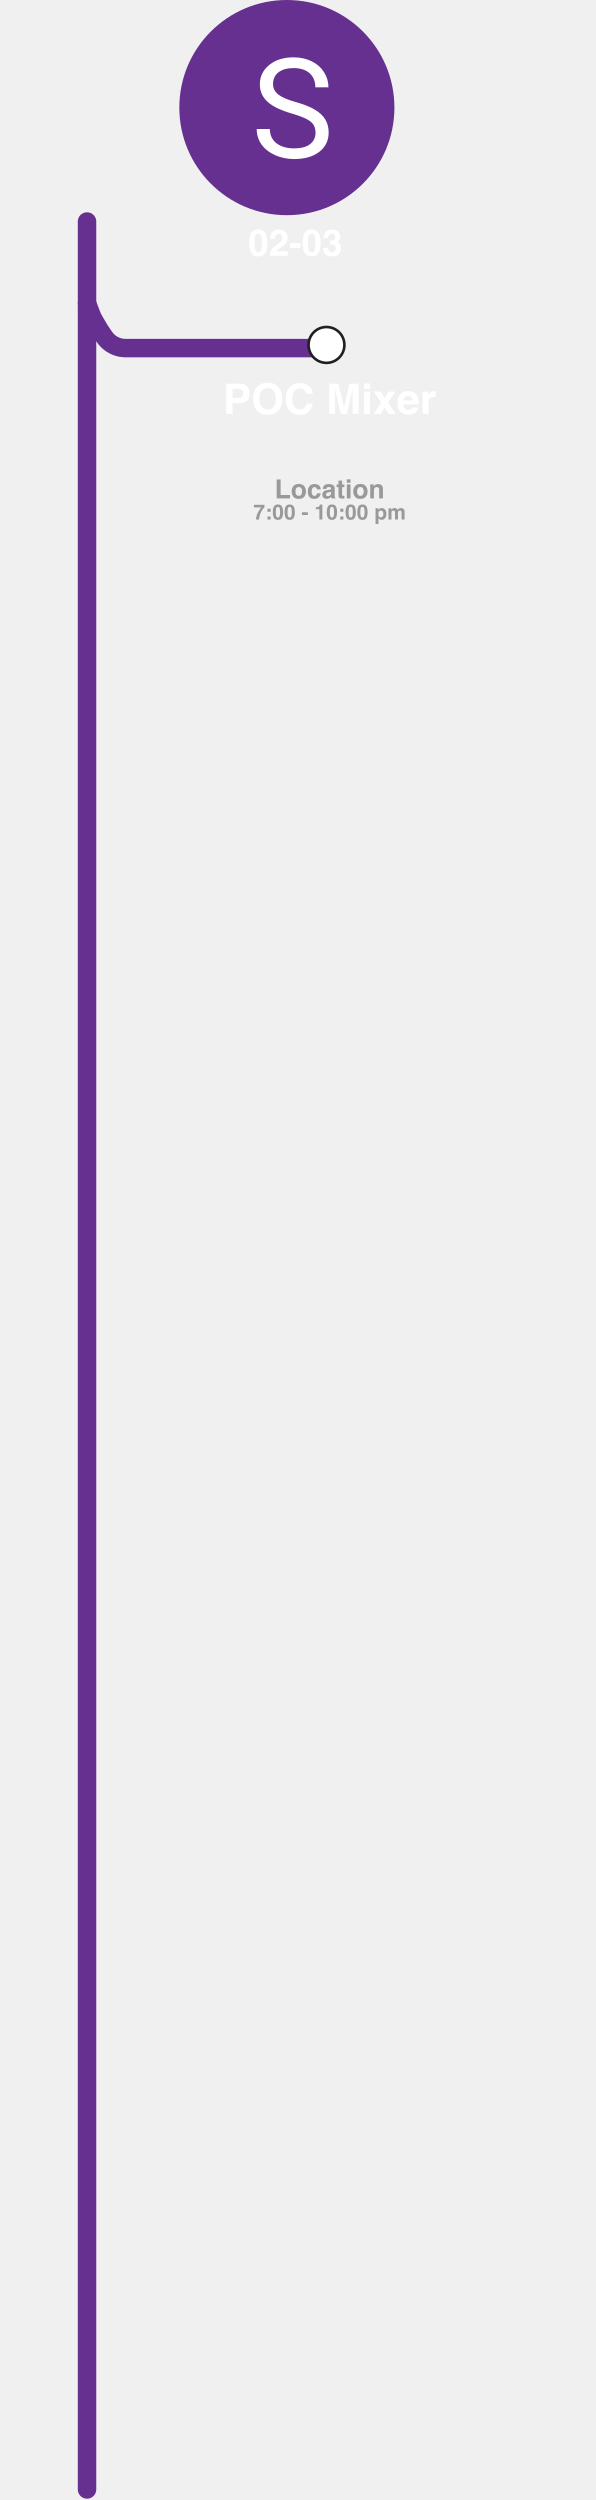
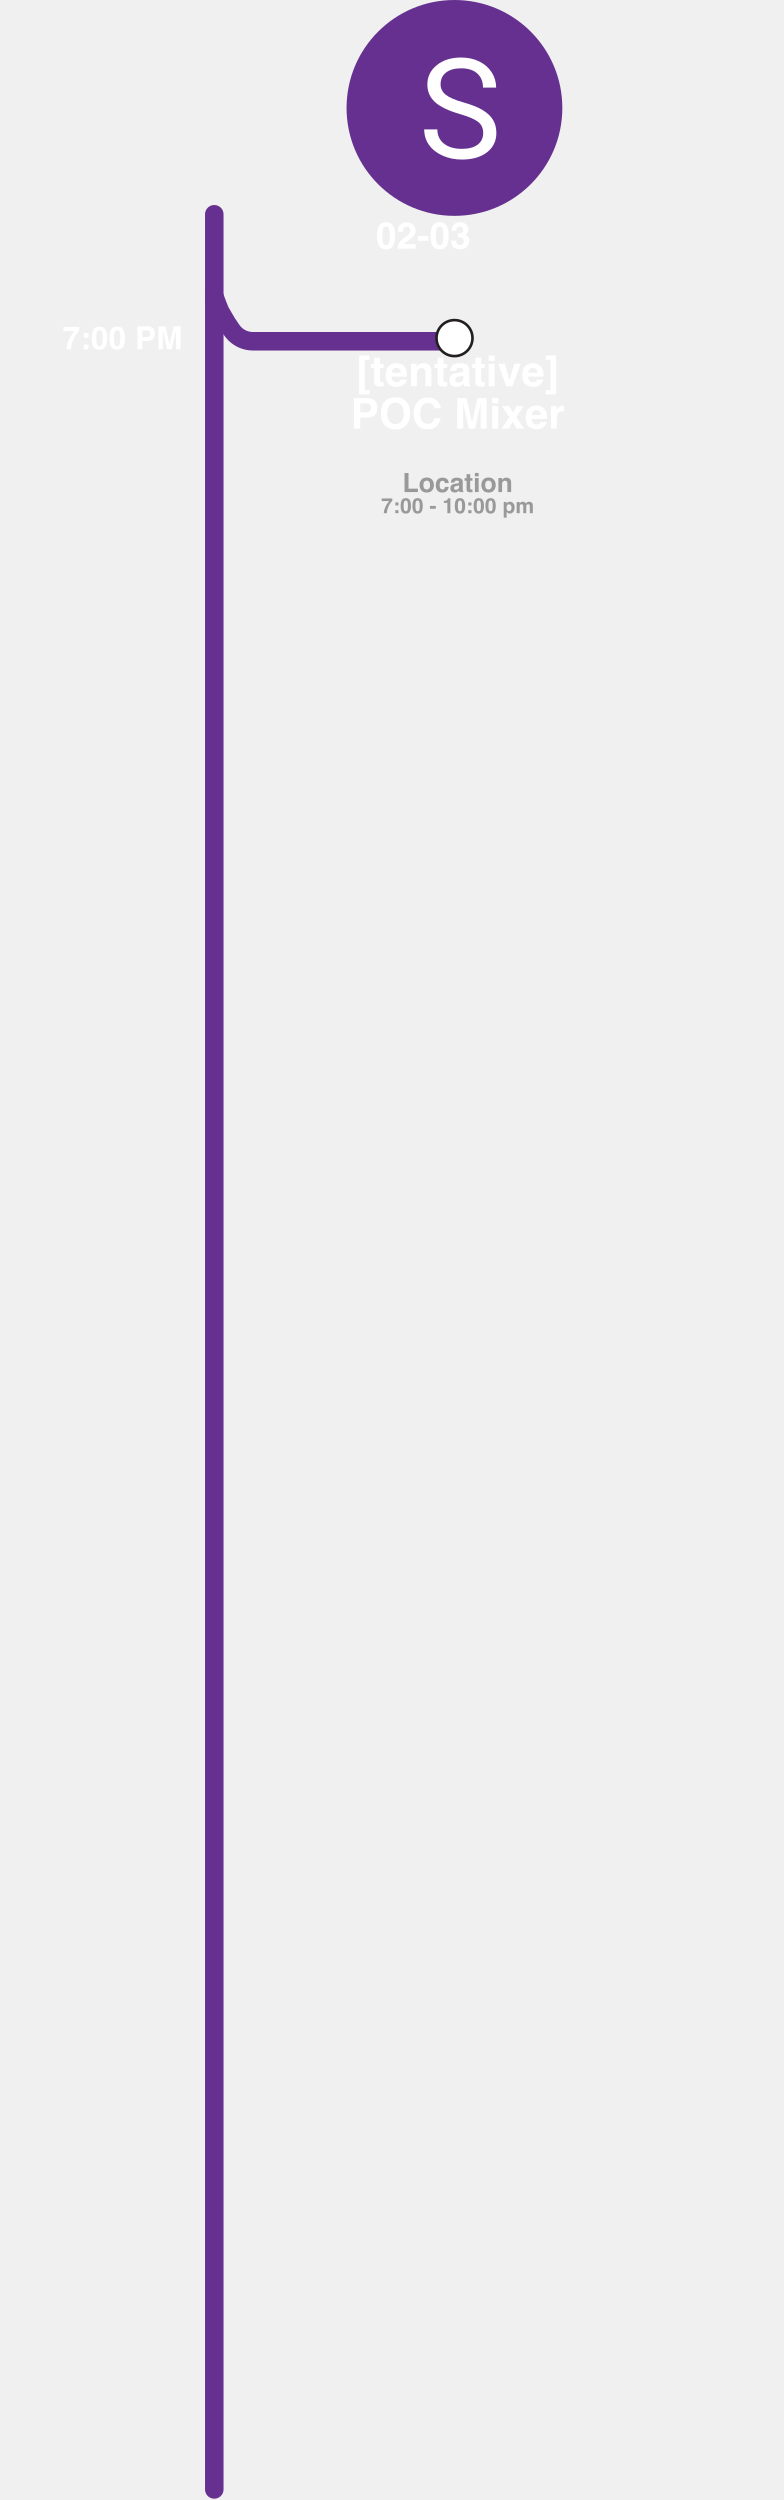
- <svg xmlns="http://www.w3.org/2000/svg" width="226" height="948" viewBox="0 0 226 948" fill="none">
-   <path d="M108.78 81.6C131.302 81.6 149.559 63.333 149.559 40.8C149.559 18.267 131.302 0 108.78 0C86.258 0 68 18.267 68 40.8C68 63.333 86.258 81.6 108.78 81.6Z" fill="#65308F" />
-   <path d="M110.704 43.068C106.459 41.847 103.365 40.352 101.422 38.581C99.497 36.794 98.535 34.594 98.535 31.981C98.535 29.025 99.712 26.584 102.067 24.659C104.439 22.717 107.516 21.746 111.297 21.746C113.875 21.746 116.17 22.244 118.181 23.241C120.209 24.238 121.773 25.613 122.873 27.366C123.99 29.12 124.549 31.036 124.549 33.116H119.573C119.573 30.847 118.851 29.068 117.407 27.779C115.963 26.473 113.927 25.82 111.297 25.82C108.856 25.82 106.948 26.361 105.573 27.444C104.215 28.509 103.537 29.996 103.537 31.904C103.537 33.434 104.181 34.731 105.47 35.797C106.776 36.846 108.985 37.808 112.096 38.685C115.224 39.561 117.665 40.532 119.418 41.598C121.189 42.647 122.495 43.875 123.337 45.285C124.196 46.694 124.626 48.353 124.626 50.261C124.626 53.303 123.44 55.744 121.068 57.583C118.696 59.405 115.525 60.316 111.555 60.316C108.977 60.316 106.57 59.826 104.336 58.846C102.101 57.849 100.374 56.491 99.154 54.773C97.951 53.054 97.349 51.103 97.349 48.92H102.325C102.325 51.189 103.158 52.985 104.826 54.309C106.51 55.615 108.753 56.268 111.555 56.268C114.167 56.268 116.17 55.735 117.562 54.669C118.954 53.604 119.65 52.151 119.65 50.312C119.65 48.473 119.006 47.055 117.717 46.058C116.427 45.044 114.09 44.047 110.704 43.068Z" fill="white" />
-   <path d="M36.269 113.75C35.579 111.945 33.556 111.041 31.75 111.731C29.945 112.421 29.041 114.444 29.731 116.25L36.269 113.75ZM124 135.5C125.933 135.5 127.5 133.933 127.5 132C127.5 130.067 125.933 128.5 124 128.5V135.5ZM37.734 125.009L34.712 126.774C34.75 126.84 34.791 126.905 34.834 126.968L37.734 125.009ZM35.134 120.49L31.978 122.003L35.134 120.49ZM39.569 127.724L36.669 129.684L39.569 127.724ZM47.619 135.5H124V128.5H47.619V135.5ZM34.834 126.968L36.669 129.684L42.469 125.765L40.634 123.049L34.834 126.968ZM29.731 116.25L31.25 120.224L37.788 117.725L36.269 113.75L29.731 116.25ZM32.908 123.684L34.712 126.774L40.757 123.244L38.953 120.154L32.908 123.684ZM31.25 120.224C31.523 120.939 31.725 121.476 31.978 122.003L38.291 118.978C38.19 118.768 38.1 118.54 37.788 117.725L31.25 120.224ZM38.953 120.154C38.513 119.401 38.391 119.188 38.291 118.978L31.978 122.003C32.23 122.53 32.522 123.024 32.908 123.684L38.953 120.154ZM36.669 129.684C37.15 130.396 37.7 131.06 38.311 131.666L43.241 126.697C42.954 126.412 42.695 126.1 42.469 125.765L36.669 129.684ZM47.619 128.5C45.979 128.5 44.405 127.852 43.241 126.697L38.311 131.666C40.786 134.122 44.132 135.5 47.619 135.5V128.5Z" fill="#65308F" />
-   <path d="M33 84L33 944" stroke="#65308F" stroke-width="7" stroke-linecap="round" stroke-linejoin="round" />
-   <path d="M123.8 137.6C127.556 137.6 130.6 134.556 130.6 130.8C130.6 127.044 127.556 124 123.8 124C120.044 124 117 127.044 117 130.8C117 134.556 120.044 137.6 123.8 137.6Z" fill="white" stroke="#231F20" stroke-miterlimit="10" />
-   <path d="M92.219 149.148C92.219 148.549 92.06 148.122 91.742 147.867C91.43 147.612 90.99 147.484 90.422 147.484H88.18V150.875H90.422C90.99 150.875 91.43 150.737 91.742 150.461C92.06 150.185 92.219 149.747 92.219 149.148ZM94.602 149.133C94.602 150.492 94.258 151.453 93.57 152.016C92.883 152.578 91.901 152.859 90.625 152.859H88.18V157H85.789V145.484H90.805C91.961 145.484 92.883 145.781 93.57 146.375C94.258 146.969 94.602 147.888 94.602 149.133ZM101.5 155.281C102.453 155.281 103.208 154.93 103.766 154.227C104.328 153.523 104.609 152.523 104.609 151.227C104.609 149.935 104.328 148.938 103.766 148.234C103.208 147.526 102.453 147.172 101.5 147.172C100.547 147.172 99.787 147.523 99.219 148.227C98.651 148.93 98.367 149.93 98.367 151.227C98.367 152.523 98.651 153.523 99.219 154.227C99.787 154.93 100.547 155.281 101.5 155.281ZM107.016 151.227C107.016 153.294 106.435 154.878 105.273 155.977C104.404 156.872 103.146 157.32 101.5 157.32C99.854 157.32 98.596 156.872 97.727 155.977C96.56 154.878 95.977 153.294 95.977 151.227C95.977 149.117 96.56 147.534 97.727 146.477C98.596 145.581 99.854 145.133 101.5 145.133C103.146 145.133 104.404 145.581 105.273 146.477C106.435 147.534 107.016 149.117 107.016 151.227ZM108.359 151.336C108.359 149.326 108.898 147.776 109.977 146.688C110.914 145.74 112.107 145.266 113.555 145.266C115.492 145.266 116.909 145.901 117.805 147.172C118.299 147.885 118.565 148.602 118.602 149.32H116.195C116.039 148.768 115.839 148.352 115.594 148.07C115.156 147.57 114.508 147.32 113.648 147.32C112.773 147.32 112.083 147.674 111.578 148.383C111.073 149.086 110.82 150.083 110.82 151.375C110.82 152.667 111.086 153.635 111.617 154.281C112.154 154.922 112.833 155.242 113.656 155.242C114.5 155.242 115.143 154.966 115.586 154.414C115.831 154.117 116.034 153.672 116.195 153.078H118.578C118.37 154.333 117.836 155.354 116.977 156.141C116.122 156.927 115.026 157.32 113.688 157.32C112.031 157.32 110.729 156.789 109.781 155.727C108.833 154.659 108.359 153.195 108.359 151.336ZM132.508 145.484H135.969V157H133.727V149.211C133.727 148.987 133.729 148.674 133.734 148.273C133.74 147.867 133.742 147.555 133.742 147.336L131.562 157H129.227L127.062 147.336C127.062 147.555 127.065 147.867 127.07 148.273C127.076 148.674 127.078 148.987 127.078 149.211V157H124.836V145.484H128.336L130.43 154.539L132.508 145.484ZM140.312 147.469H138.055V145.414H140.312V147.469ZM138.055 148.484H140.312V157H138.055V148.484ZM141.641 157L144.547 152.688L141.766 148.5H144.492L145.914 150.969L147.305 148.5H149.953L147.156 152.648L150.062 157H147.289L145.82 154.445L144.344 157H141.641ZM154.742 150.094C154.227 150.094 153.826 150.255 153.539 150.578C153.258 150.901 153.081 151.339 153.008 151.891H156.469C156.432 151.302 156.253 150.857 155.93 150.555C155.612 150.247 155.216 150.094 154.742 150.094ZM154.742 148.258C155.451 148.258 156.089 148.391 156.656 148.656C157.224 148.922 157.693 149.341 158.062 149.914C158.396 150.419 158.612 151.005 158.711 151.672C158.768 152.062 158.792 152.625 158.781 153.359H152.953C152.984 154.214 153.253 154.812 153.758 155.156C154.065 155.37 154.435 155.477 154.867 155.477C155.326 155.477 155.698 155.346 155.984 155.086C156.141 154.945 156.279 154.75 156.398 154.5H158.672C158.615 155.005 158.352 155.518 157.883 156.039C157.154 156.867 156.133 157.281 154.82 157.281C153.737 157.281 152.781 156.932 151.953 156.234C151.125 155.536 150.711 154.401 150.711 152.828C150.711 151.354 151.083 150.224 151.828 149.438C152.578 148.651 153.549 148.258 154.742 148.258ZM164.914 148.281C164.956 148.281 164.99 148.284 165.016 148.289C165.047 148.289 165.112 148.292 165.211 148.297V150.578C165.07 150.562 164.945 150.552 164.836 150.547C164.727 150.542 164.638 150.539 164.57 150.539C163.674 150.539 163.073 150.831 162.766 151.414C162.594 151.742 162.508 152.247 162.508 152.93V157H160.266V148.484H162.391V149.969C162.734 149.401 163.034 149.013 163.289 148.805C163.706 148.456 164.247 148.281 164.914 148.281Z" fill="white" />
-   <path d="M104.912 181.803H106.416V187.706H109.98V189H104.912V181.803ZM113.301 188.019C113.708 188.019 114.02 187.874 114.238 187.584C114.456 187.294 114.565 186.882 114.565 186.349C114.565 185.815 114.456 185.405 114.238 185.118C114.02 184.828 113.708 184.684 113.301 184.684C112.894 184.684 112.58 184.828 112.358 185.118C112.14 185.405 112.031 185.815 112.031 186.349C112.031 186.882 112.14 187.294 112.358 187.584C112.58 187.874 112.894 188.019 113.301 188.019ZM116.025 186.349C116.025 187.13 115.801 187.799 115.352 188.355C114.902 188.909 114.22 189.186 113.306 189.186C112.391 189.186 111.709 188.909 111.26 188.355C110.811 187.799 110.586 187.13 110.586 186.349C110.586 185.58 110.811 184.915 111.26 184.352C111.709 183.788 112.391 183.507 113.306 183.507C114.22 183.507 114.902 183.788 115.352 184.352C115.801 184.915 116.025 185.58 116.025 186.349ZM120.205 185.587C120.179 185.388 120.112 185.209 120.005 185.05C119.849 184.835 119.606 184.728 119.277 184.728C118.809 184.728 118.488 184.96 118.315 185.426C118.224 185.673 118.179 186.002 118.179 186.412C118.179 186.803 118.224 187.117 118.315 187.354C118.481 187.797 118.794 188.019 119.253 188.019C119.578 188.019 119.81 187.931 119.946 187.755C120.083 187.579 120.166 187.351 120.195 187.071H121.616C121.584 187.494 121.431 187.895 121.157 188.272C120.721 188.881 120.075 189.186 119.219 189.186C118.363 189.186 117.733 188.932 117.329 188.424C116.925 187.916 116.724 187.257 116.724 186.446C116.724 185.532 116.947 184.82 117.393 184.312C117.839 183.805 118.454 183.551 119.238 183.551C119.906 183.551 120.451 183.701 120.874 184C121.3 184.299 121.553 184.828 121.631 185.587H120.205ZM125.527 186.412C125.439 186.467 125.35 186.513 125.259 186.549C125.171 186.581 125.049 186.612 124.893 186.642L124.58 186.7C124.287 186.752 124.077 186.816 123.95 186.891C123.735 187.018 123.628 187.215 123.628 187.481C123.628 187.719 123.693 187.892 123.823 187.999C123.957 188.103 124.118 188.155 124.307 188.155C124.606 188.155 124.881 188.067 125.132 187.892C125.386 187.716 125.518 187.395 125.527 186.93V186.412ZM124.683 185.763C124.94 185.73 125.124 185.689 125.234 185.641C125.433 185.556 125.532 185.424 125.532 185.245C125.532 185.027 125.456 184.877 125.303 184.796C125.153 184.711 124.932 184.669 124.639 184.669C124.31 184.669 124.077 184.75 123.94 184.913C123.843 185.034 123.778 185.196 123.745 185.401H122.402C122.432 184.936 122.562 184.553 122.793 184.254C123.161 183.785 123.792 183.551 124.688 183.551C125.27 183.551 125.788 183.666 126.24 183.897C126.693 184.129 126.919 184.565 126.919 185.206V187.647C126.919 187.817 126.922 188.022 126.929 188.263C126.938 188.445 126.966 188.569 127.012 188.634C127.057 188.699 127.126 188.753 127.217 188.795V189H125.703C125.661 188.893 125.632 188.792 125.615 188.697C125.599 188.603 125.586 188.495 125.576 188.375C125.384 188.583 125.163 188.761 124.912 188.907C124.613 189.08 124.274 189.166 123.896 189.166C123.415 189.166 123.016 189.029 122.7 188.756C122.388 188.479 122.231 188.089 122.231 187.584C122.231 186.93 122.484 186.456 122.988 186.163C123.265 186.004 123.672 185.89 124.209 185.821L124.683 185.763ZM127.612 184.718V183.727H128.354V182.242H129.731V183.727H130.596V184.718H129.731V187.53C129.731 187.748 129.759 187.885 129.814 187.94C129.87 187.993 130.039 188.019 130.322 188.019C130.365 188.019 130.409 188.019 130.454 188.019C130.503 188.015 130.55 188.012 130.596 188.009V189.049L129.937 189.073C129.279 189.096 128.83 188.982 128.589 188.731C128.433 188.572 128.354 188.326 128.354 187.994V184.718H127.612ZM132.92 183.043H131.509V181.759H132.92V183.043ZM131.509 183.678H132.92V189H131.509V183.678ZM136.66 188.019C137.067 188.019 137.38 187.874 137.598 187.584C137.816 187.294 137.925 186.882 137.925 186.349C137.925 185.815 137.816 185.405 137.598 185.118C137.38 184.828 137.067 184.684 136.66 184.684C136.253 184.684 135.939 184.828 135.718 185.118C135.5 185.405 135.391 185.815 135.391 186.349C135.391 186.882 135.5 187.294 135.718 187.584C135.939 187.874 136.253 188.019 136.66 188.019ZM139.385 186.349C139.385 187.13 139.16 187.799 138.711 188.355C138.262 188.909 137.58 189.186 136.665 189.186C135.75 189.186 135.068 188.909 134.619 188.355C134.17 187.799 133.945 187.13 133.945 186.349C133.945 185.58 134.17 184.915 134.619 184.352C135.068 183.788 135.75 183.507 136.665 183.507C137.58 183.507 138.262 183.788 138.711 184.352C139.16 184.915 139.385 185.58 139.385 186.349ZM143.335 183.551C143.885 183.551 144.334 183.696 144.683 183.985C145.034 184.272 145.21 184.749 145.21 185.416V189H143.784V185.763C143.784 185.483 143.747 185.268 143.672 185.118C143.535 184.845 143.275 184.708 142.891 184.708C142.419 184.708 142.095 184.908 141.919 185.309C141.828 185.52 141.782 185.79 141.782 186.119V189H140.396V183.688H141.738V184.464C141.917 184.19 142.087 183.993 142.246 183.873C142.533 183.658 142.896 183.551 143.335 183.551ZM100.293 192.281C100.126 192.445 99.894 192.738 99.598 193.16C99.301 193.579 99.052 194.013 98.852 194.461C98.693 194.812 98.549 195.242 98.422 195.75C98.294 196.258 98.231 196.674 98.231 197H97.074C97.108 195.984 97.441 194.928 98.074 193.832C98.483 193.152 98.826 192.678 99.102 192.41H96.277L96.293 191.41H100.293V192.281ZM101.434 192.91H102.617V194.074H101.434V192.91ZM101.434 195.836H102.617V197H101.434V195.836ZM104.578 194.223C104.578 194.874 104.632 195.372 104.738 195.719C104.845 196.062 105.064 196.234 105.395 196.234C105.725 196.234 105.941 196.062 106.043 195.719C106.147 195.372 106.199 194.874 106.199 194.223C106.199 193.54 106.147 193.035 106.043 192.707C105.941 192.379 105.725 192.215 105.395 192.215C105.064 192.215 104.845 192.379 104.738 192.707C104.632 193.035 104.578 193.54 104.578 194.223ZM105.395 191.297C106.116 191.297 106.621 191.551 106.91 192.059C107.202 192.566 107.348 193.288 107.348 194.223C107.348 195.158 107.202 195.878 106.91 196.383C106.621 196.888 106.116 197.141 105.395 197.141C104.673 197.141 104.167 196.888 103.875 196.383C103.586 195.878 103.441 195.158 103.441 194.223C103.441 193.288 103.586 192.566 103.875 192.059C104.167 191.551 104.673 191.297 105.395 191.297ZM109.031 194.223C109.031 194.874 109.085 195.372 109.191 195.719C109.298 196.062 109.517 196.234 109.848 196.234C110.178 196.234 110.395 196.062 110.496 195.719C110.6 195.372 110.652 194.874 110.652 194.223C110.652 193.54 110.6 193.035 110.496 192.707C110.395 192.379 110.178 192.215 109.848 192.215C109.517 192.215 109.298 192.379 109.191 192.707C109.085 193.035 109.031 193.54 109.031 194.223ZM109.848 191.297C110.569 191.297 111.074 191.551 111.363 192.059C111.655 192.566 111.801 193.288 111.801 194.223C111.801 195.158 111.655 195.878 111.363 196.383C111.074 196.888 110.569 197.141 109.848 197.141C109.126 197.141 108.62 196.888 108.328 196.383C108.039 195.878 107.895 195.158 107.895 194.223C107.895 193.288 108.039 192.566 108.328 192.059C108.62 191.551 109.126 191.297 109.848 191.297ZM114.508 194.242H116.75V195.297H114.508V194.242ZM119.77 193.094V192.336C120.121 192.32 120.367 192.297 120.508 192.266C120.732 192.216 120.914 192.117 121.055 191.969C121.151 191.867 121.224 191.732 121.273 191.562C121.302 191.461 121.316 191.385 121.316 191.336H122.242V197H121.102V193.094H119.77ZM125.055 194.223C125.055 194.874 125.108 195.372 125.215 195.719C125.322 196.062 125.54 196.234 125.871 196.234C126.202 196.234 126.418 196.062 126.52 195.719C126.624 195.372 126.676 194.874 126.676 194.223C126.676 193.54 126.624 193.035 126.52 192.707C126.418 192.379 126.202 192.215 125.871 192.215C125.54 192.215 125.322 192.379 125.215 192.707C125.108 193.035 125.055 193.54 125.055 194.223ZM125.871 191.297C126.592 191.297 127.098 191.551 127.387 192.059C127.678 192.566 127.824 193.288 127.824 194.223C127.824 195.158 127.678 195.878 127.387 196.383C127.098 196.888 126.592 197.141 125.871 197.141C125.15 197.141 124.643 196.888 124.352 196.383C124.062 195.878 123.918 195.158 123.918 194.223C123.918 193.288 124.062 192.566 124.352 192.059C124.643 191.551 125.15 191.297 125.871 191.297ZM129.027 192.91H130.211V194.074H129.027V192.91ZM129.027 195.836H130.211V197H129.027V195.836ZM132.172 194.223C132.172 194.874 132.225 195.372 132.332 195.719C132.439 196.062 132.658 196.234 132.988 196.234C133.319 196.234 133.535 196.062 133.637 195.719C133.741 195.372 133.793 194.874 133.793 194.223C133.793 193.54 133.741 193.035 133.637 192.707C133.535 192.379 133.319 192.215 132.988 192.215C132.658 192.215 132.439 192.379 132.332 192.707C132.225 193.035 132.172 193.54 132.172 194.223ZM132.988 191.297C133.71 191.297 134.215 191.551 134.504 192.059C134.796 192.566 134.941 193.288 134.941 194.223C134.941 195.158 134.796 195.878 134.504 196.383C134.215 196.888 133.71 197.141 132.988 197.141C132.267 197.141 131.76 196.888 131.469 196.383C131.18 195.878 131.035 195.158 131.035 194.223C131.035 193.288 131.18 192.566 131.469 192.059C131.76 191.551 132.267 191.297 132.988 191.297ZM136.625 194.223C136.625 194.874 136.678 195.372 136.785 195.719C136.892 196.062 137.111 196.234 137.441 196.234C137.772 196.234 137.988 196.062 138.09 195.719C138.194 195.372 138.246 194.874 138.246 194.223C138.246 193.54 138.194 193.035 138.09 192.707C137.988 192.379 137.772 192.215 137.441 192.215C137.111 192.215 136.892 192.379 136.785 192.707C136.678 193.035 136.625 193.54 136.625 194.223ZM137.441 191.297C138.163 191.297 138.668 191.551 138.957 192.059C139.249 192.566 139.395 193.288 139.395 194.223C139.395 195.158 139.249 195.878 138.957 196.383C138.668 196.888 138.163 197.141 137.441 197.141C136.72 197.141 136.214 196.888 135.922 196.383C135.633 195.878 135.488 195.158 135.488 194.223C135.488 193.288 135.633 192.566 135.922 192.059C136.214 191.551 136.72 191.297 137.441 191.297ZM145.371 194.871C145.371 194.543 145.296 194.253 145.145 194C144.996 193.747 144.754 193.621 144.418 193.621C144.014 193.621 143.737 193.812 143.586 194.195C143.508 194.398 143.469 194.656 143.469 194.969C143.469 195.464 143.6 195.811 143.863 196.012C144.02 196.129 144.204 196.188 144.418 196.188C144.728 196.188 144.964 196.068 145.125 195.828C145.289 195.589 145.371 195.27 145.371 194.871ZM144.738 192.648C145.236 192.648 145.656 192.832 146 193.199C146.346 193.566 146.52 194.105 146.52 194.816C146.52 195.566 146.35 196.138 146.012 196.531C145.676 196.924 145.242 197.121 144.711 197.121C144.372 197.121 144.091 197.036 143.867 196.867C143.745 196.773 143.625 196.637 143.508 196.457V198.676H142.406V192.742H143.473V193.371C143.592 193.186 143.72 193.04 143.855 192.934C144.103 192.743 144.397 192.648 144.738 192.648ZM152.086 192.648C152.273 192.648 152.458 192.685 152.641 192.758C152.823 192.831 152.988 192.958 153.137 193.141C153.257 193.289 153.337 193.471 153.379 193.688C153.405 193.831 153.418 194.04 153.418 194.316L153.41 197H152.27V194.289C152.27 194.128 152.243 193.995 152.191 193.891C152.092 193.693 151.91 193.594 151.645 193.594C151.337 193.594 151.125 193.721 151.008 193.977C150.948 194.112 150.918 194.275 150.918 194.465V197H149.797V194.465C149.797 194.212 149.771 194.029 149.719 193.914C149.625 193.708 149.441 193.605 149.168 193.605C148.85 193.605 148.637 193.708 148.527 193.914C148.467 194.031 148.438 194.206 148.438 194.438V197H147.309V192.75H148.391V193.371C148.529 193.15 148.659 192.992 148.781 192.898C148.997 192.732 149.277 192.648 149.621 192.648C149.947 192.648 150.21 192.72 150.41 192.863C150.572 192.996 150.694 193.167 150.777 193.375C150.923 193.125 151.104 192.941 151.32 192.824C151.549 192.707 151.805 192.648 152.086 192.648Z" fill="#999999" />
-   <path d="M96.51 92.14C96.51 93.279 96.603 94.152 96.79 94.758C96.977 95.359 97.36 95.66 97.939 95.66C98.517 95.66 98.895 95.359 99.073 94.758C99.255 94.152 99.347 93.279 99.347 92.14C99.347 90.946 99.255 90.061 99.073 89.487C98.895 88.913 98.517 88.626 97.939 88.626C97.36 88.626 96.977 88.913 96.79 89.487C96.603 90.061 96.51 90.946 96.51 92.14ZM97.939 87.019C99.201 87.019 100.085 87.464 100.591 88.353C101.101 89.241 101.356 90.504 101.356 92.14C101.356 93.776 101.101 95.036 100.591 95.92C100.085 96.804 99.201 97.246 97.939 97.246C96.676 97.246 95.79 96.804 95.279 95.92C94.773 95.036 94.52 93.776 94.52 92.14C94.52 90.504 94.773 89.241 95.279 88.353C95.79 87.464 96.676 87.019 97.939 87.019ZM102.313 97C102.332 96.289 102.484 95.64 102.771 95.052C103.049 94.391 103.706 93.691 104.74 92.953C105.638 92.311 106.219 91.85 106.483 91.572C106.889 91.139 107.092 90.665 107.092 90.15C107.092 89.731 106.976 89.382 106.743 89.105C106.511 88.826 106.178 88.688 105.745 88.688C105.153 88.688 104.749 88.909 104.535 89.351C104.412 89.606 104.339 90.011 104.316 90.567H102.423C102.455 89.724 102.607 89.043 102.881 88.523C103.4 87.534 104.323 87.04 105.649 87.04C106.698 87.04 107.532 87.332 108.151 87.915C108.771 88.494 109.081 89.262 109.081 90.219C109.081 90.953 108.862 91.604 108.425 92.174C108.138 92.552 107.666 92.974 107.01 93.439L106.23 93.992C105.743 94.338 105.408 94.589 105.226 94.744C105.048 94.899 104.897 95.079 104.774 95.284H109.102V97H102.313ZM109.99 92.174H113.914V94.019H109.99V92.174ZM116.758 92.14C116.758 93.279 116.851 94.152 117.038 94.758C117.225 95.359 117.608 95.66 118.187 95.66C118.765 95.66 119.144 95.359 119.321 94.758C119.504 94.152 119.595 93.279 119.595 92.14C119.595 90.946 119.504 90.061 119.321 89.487C119.144 88.913 118.765 88.626 118.187 88.626C117.608 88.626 117.225 88.913 117.038 89.487C116.851 90.061 116.758 90.946 116.758 92.14ZM118.187 87.019C119.449 87.019 120.333 87.464 120.839 88.353C121.349 89.241 121.604 90.504 121.604 92.14C121.604 93.776 121.349 95.036 120.839 95.92C120.333 96.804 119.449 97.246 118.187 97.246C116.924 97.246 116.038 96.804 115.527 95.92C115.021 95.036 114.769 93.776 114.769 92.14C114.769 90.504 115.021 89.241 115.527 88.353C116.038 87.464 116.924 87.019 118.187 87.019ZM124.407 93.958C124.407 94.355 124.471 94.683 124.599 94.942C124.836 95.421 125.266 95.66 125.891 95.66C126.273 95.66 126.606 95.53 126.889 95.27C127.176 95.006 127.319 94.628 127.319 94.136C127.319 93.484 127.055 93.049 126.526 92.83C126.226 92.707 125.752 92.645 125.104 92.645V91.251C125.738 91.242 126.18 91.18 126.431 91.066C126.864 90.875 127.08 90.488 127.08 89.904C127.08 89.526 126.968 89.218 126.745 88.981C126.526 88.745 126.216 88.626 125.815 88.626C125.355 88.626 125.016 88.772 124.797 89.064C124.583 89.355 124.48 89.745 124.489 90.232H122.671C122.689 89.74 122.773 89.273 122.924 88.831C123.083 88.444 123.334 88.086 123.676 87.758C123.931 87.525 124.234 87.348 124.585 87.225C124.936 87.102 125.367 87.04 125.877 87.04C126.825 87.04 127.588 87.286 128.167 87.778C128.75 88.266 129.042 88.922 129.042 89.747C129.042 90.33 128.869 90.823 128.522 91.224C128.304 91.474 128.076 91.645 127.839 91.736C128.017 91.736 128.272 91.889 128.604 92.194C129.101 92.655 129.35 93.284 129.35 94.081C129.35 94.92 129.058 95.658 128.475 96.296C127.896 96.929 127.037 97.246 125.897 97.246C124.494 97.246 123.519 96.788 122.972 95.872C122.685 95.384 122.525 94.746 122.493 93.958H124.407Z" fill="white" />
+ <svg xmlns="http://www.w3.org/2000/svg" width="296" height="945" viewBox="0 0 296 945" fill="none">
+   <path d="M29.953 124.922C29.703 125.168 29.355 125.607 28.91 126.24C28.465 126.869 28.092 127.52 27.791 128.191C27.553 128.719 27.338 129.363 27.146 130.125C26.955 130.887 26.859 131.512 26.859 132H25.125C25.176 130.477 25.676 128.893 26.625 127.248C27.238 126.229 27.752 125.518 28.166 125.115H23.93L23.953 123.615H29.953V124.922ZM31.664 125.865H33.44V127.611H31.664V125.865ZM31.664 130.254H33.44V132H31.664V130.254ZM36.381 127.834C36.381 128.811 36.461 129.559 36.621 130.078C36.781 130.594 37.109 130.852 37.605 130.852C38.102 130.852 38.426 130.594 38.578 130.078C38.734 129.559 38.812 128.811 38.812 127.834C38.812 126.811 38.734 126.053 38.578 125.561C38.426 125.068 38.102 124.822 37.605 124.822C37.109 124.822 36.781 125.068 36.621 125.561C36.461 126.053 36.381 126.811 36.381 127.834ZM37.605 123.445C38.688 123.445 39.445 123.826 39.879 124.588C40.316 125.35 40.535 126.432 40.535 127.834C40.535 129.236 40.316 130.316 39.879 131.074C39.445 131.832 38.688 132.211 37.605 132.211C36.523 132.211 35.764 131.832 35.326 131.074C34.893 130.316 34.676 129.236 34.676 127.834C34.676 126.432 34.893 125.35 35.326 124.588C35.764 123.826 36.523 123.445 37.605 123.445ZM43.06 127.834C43.06 128.811 43.141 129.559 43.301 130.078C43.461 130.594 43.789 130.852 44.285 130.852C44.781 130.852 45.105 130.594 45.258 130.078C45.414 129.559 45.492 128.811 45.492 127.834C45.492 126.811 45.414 126.053 45.258 125.561C45.105 125.068 44.781 124.822 44.285 124.822C43.789 124.822 43.461 125.068 43.301 125.561C43.141 126.053 43.06 126.811 43.06 127.834ZM44.285 123.445C45.367 123.445 46.125 123.826 46.559 124.588C46.996 125.35 47.215 126.432 47.215 127.834C47.215 129.236 46.996 130.316 46.559 131.074C46.125 131.832 45.367 132.211 44.285 132.211C43.203 132.211 42.443 131.832 42.006 131.074C41.572 130.316 41.355 129.236 41.355 127.834C41.355 126.432 41.572 125.35 42.006 124.588C42.443 123.826 43.203 123.445 44.285 123.445ZM56.777 126.111C56.777 125.662 56.658 125.342 56.42 125.15C56.185 124.959 55.855 124.863 55.43 124.863H53.748V127.406H55.43C55.855 127.406 56.185 127.303 56.42 127.096C56.658 126.889 56.777 126.561 56.777 126.111ZM58.565 126.1C58.565 127.119 58.307 127.84 57.791 128.262C57.275 128.684 56.539 128.895 55.582 128.895H53.748V132H51.955V123.363H55.717C56.584 123.363 57.275 123.586 57.791 124.031C58.307 124.477 58.565 125.166 58.565 126.1ZM65.643 123.363H68.238V132H66.557V126.158C66.557 125.99 66.559 125.756 66.562 125.455C66.566 125.15 66.568 124.916 66.568 124.752L64.934 132H63.182L61.559 124.752C61.559 124.916 61.56 125.15 61.565 125.455C61.568 125.756 61.57 125.99 61.57 126.158V132H59.889V123.363H62.514L64.084 130.154L65.643 123.363Z" fill="white" />
+   <path d="M171.78 81.6C194.302 81.6 212.559 63.333 212.559 40.8C212.559 18.267 194.302 0 171.78 0C149.258 0 131 18.267 131 40.8C131 63.333 149.258 81.6 171.78 81.6Z" fill="#65308F" />
+   <path d="M173.704 43.068C169.459 41.847 166.365 40.352 164.422 38.581C162.497 36.794 161.535 34.594 161.535 31.981C161.535 29.025 162.712 26.584 165.067 24.659C167.439 22.717 170.516 21.746 174.297 21.746C176.875 21.746 179.17 22.244 181.181 23.241C183.209 24.238 184.773 25.613 185.873 27.366C186.99 29.12 187.549 31.036 187.549 33.116H182.573C182.573 30.847 181.851 29.068 180.407 27.779C178.963 26.473 176.927 25.82 174.297 25.82C171.856 25.82 169.948 26.361 168.573 27.444C167.215 28.509 166.537 29.996 166.537 31.904C166.537 33.434 167.181 34.731 168.47 35.797C169.776 36.846 171.985 37.808 175.096 38.685C178.224 39.561 180.665 40.532 182.418 41.598C184.189 42.647 185.495 43.875 186.337 45.285C187.196 46.694 187.626 48.353 187.626 50.261C187.626 53.303 186.44 55.744 184.068 57.583C181.696 59.405 178.525 60.316 174.555 60.316C171.977 60.316 169.57 59.826 167.336 58.846C165.101 57.849 163.374 56.491 162.154 54.773C160.951 53.054 160.349 51.103 160.349 48.92H165.325C165.325 51.189 166.158 52.985 167.826 54.309C169.51 55.615 171.753 56.268 174.555 56.268C177.167 56.268 179.17 55.735 180.562 54.669C181.954 53.604 182.65 52.151 182.65 50.312C182.65 48.473 182.006 47.055 180.717 46.058C179.427 45.044 177.09 44.047 173.704 43.068Z" fill="white" />
+   <path d="M84.269 110.75C83.579 108.945 81.556 108.041 79.75 108.731C77.945 109.421 77.04 111.444 77.731 113.25L84.269 110.75ZM172 132.5C173.933 132.5 175.5 130.933 175.5 129C175.5 127.067 173.933 125.5 172 125.5V132.5ZM85.734 122.009L82.712 123.774C82.75 123.84 82.791 123.905 82.834 123.968L85.734 122.009ZM83.134 117.49L79.978 119.003L83.134 117.49ZM87.569 124.724L84.669 126.684L87.569 124.724ZM95.619 132.5H172V125.5H95.619V132.5ZM82.834 123.968L84.669 126.684L90.469 122.765L88.634 120.049L82.834 123.968ZM77.731 113.25L79.25 117.224L85.788 114.725L84.269 110.75L77.731 113.25ZM80.908 120.684L82.712 123.774L88.757 120.244L86.953 117.154L80.908 120.684ZM79.25 117.224C79.523 117.939 79.725 118.476 79.978 119.003L86.291 115.978C86.19 115.768 86.1 115.54 85.788 114.725L79.25 117.224ZM86.953 117.154C86.513 116.401 86.391 116.188 86.291 115.978L79.978 119.003C80.23 119.53 80.522 120.024 80.908 120.684L86.953 117.154ZM84.669 126.684C85.15 127.396 85.7 128.06 86.311 128.666L91.241 123.697C90.954 123.412 90.695 123.1 90.469 122.765L84.669 126.684ZM95.619 125.5C93.979 125.5 92.405 124.852 91.241 123.697L86.311 128.666C88.786 131.122 92.132 132.5 95.619 132.5V125.5Z" fill="#65308F" />
+   <path d="M81 81L81 941" stroke="#65308F" stroke-width="7" stroke-linecap="round" stroke-linejoin="round" />
+   <path d="M171.8 134.6C175.556 134.6 178.6 131.556 178.6 127.8C178.6 124.044 175.556 121 171.8 121C168.044 121 165 124.044 165 127.8C165 131.556 168.044 134.6 171.8 134.6Z" fill="white" stroke="#231F20" stroke-miterlimit="10" />
+   <path d="M135.75 134.375H139.672V136H137.859V147.445H139.672V149.078H135.75V134.375ZM140.242 139.148V137.562H141.43V135.188H143.633V137.562H145.016V139.148H143.633V143.648C143.633 143.997 143.677 144.216 143.766 144.305C143.854 144.388 144.125 144.43 144.578 144.43C144.646 144.43 144.716 144.43 144.789 144.43C144.867 144.424 144.943 144.419 145.016 144.414V146.078L143.961 146.117C142.909 146.154 142.19 145.971 141.805 145.57C141.555 145.315 141.43 144.922 141.43 144.391V139.148H140.242ZM149.805 139.094C149.289 139.094 148.888 139.255 148.602 139.578C148.32 139.901 148.143 140.339 148.07 140.891H151.531C151.495 140.302 151.315 139.857 150.992 139.555C150.674 139.247 150.279 139.094 149.805 139.094ZM149.805 137.258C150.513 137.258 151.151 137.391 151.719 137.656C152.286 137.922 152.755 138.341 153.125 138.914C153.458 139.419 153.674 140.005 153.773 140.672C153.831 141.062 153.854 141.625 153.844 142.359H148.016C148.047 143.214 148.315 143.812 148.82 144.156C149.128 144.37 149.497 144.477 149.93 144.477C150.388 144.477 150.76 144.346 151.047 144.086C151.203 143.945 151.341 143.75 151.461 143.5H153.734C153.677 144.005 153.414 144.518 152.945 145.039C152.216 145.867 151.195 146.281 149.883 146.281C148.799 146.281 147.844 145.932 147.016 145.234C146.188 144.536 145.773 143.401 145.773 141.828C145.773 140.354 146.146 139.224 146.891 138.438C147.641 137.651 148.612 137.258 149.805 137.258ZM160.07 137.281C160.951 137.281 161.669 137.513 162.227 137.977C162.789 138.435 163.07 139.198 163.07 140.266V146H160.789V140.82C160.789 140.372 160.729 140.029 160.609 139.789C160.391 139.352 159.974 139.133 159.359 139.133C158.604 139.133 158.086 139.453 157.805 140.094C157.659 140.432 157.586 140.865 157.586 141.391V146H155.367V137.5H157.516V138.742C157.802 138.305 158.073 137.99 158.328 137.797C158.786 137.453 159.367 137.281 160.07 137.281ZM164.258 139.148V137.562H165.445V135.188H167.648V137.562H169.031V139.148H167.648V143.648C167.648 143.997 167.693 144.216 167.781 144.305C167.87 144.388 168.141 144.43 168.594 144.43C168.661 144.43 168.732 144.43 168.805 144.43C168.883 144.424 168.958 144.419 169.031 144.414V146.078L167.977 146.117C166.924 146.154 166.206 145.971 165.82 145.57C165.57 145.315 165.445 144.922 165.445 144.391V139.148H164.258ZM175.156 141.859C175.016 141.948 174.872 142.021 174.727 142.078C174.586 142.13 174.391 142.18 174.141 142.227L173.641 142.32C173.172 142.404 172.836 142.505 172.633 142.625C172.289 142.828 172.117 143.143 172.117 143.57C172.117 143.951 172.221 144.227 172.43 144.398C172.643 144.565 172.901 144.648 173.203 144.648C173.682 144.648 174.122 144.508 174.523 144.227C174.93 143.945 175.141 143.432 175.156 142.688V141.859ZM173.805 140.82C174.216 140.768 174.51 140.703 174.688 140.625C175.005 140.49 175.164 140.279 175.164 139.992C175.164 139.643 175.042 139.404 174.797 139.273C174.557 139.138 174.203 139.07 173.734 139.07C173.208 139.07 172.836 139.201 172.617 139.461C172.461 139.654 172.357 139.914 172.305 140.242H170.156C170.203 139.497 170.411 138.885 170.781 138.406C171.37 137.656 172.38 137.281 173.812 137.281C174.745 137.281 175.573 137.466 176.297 137.836C177.021 138.206 177.383 138.904 177.383 139.93V143.836C177.383 144.107 177.388 144.435 177.398 144.82C177.414 145.112 177.458 145.31 177.531 145.414C177.604 145.518 177.714 145.604 177.859 145.672V146H175.438C175.37 145.828 175.323 145.667 175.297 145.516C175.271 145.365 175.25 145.193 175.234 145C174.927 145.333 174.573 145.617 174.172 145.852C173.693 146.128 173.151 146.266 172.547 146.266C171.776 146.266 171.138 146.047 170.633 145.609C170.133 145.167 169.883 144.542 169.883 143.734C169.883 142.688 170.286 141.93 171.094 141.461C171.536 141.206 172.188 141.023 173.047 140.914L173.805 140.82ZM178.492 139.148V137.562H179.68V135.188H181.883V137.562H183.266V139.148H181.883V143.648C181.883 143.997 181.927 144.216 182.016 144.305C182.104 144.388 182.375 144.43 182.828 144.43C182.896 144.43 182.966 144.43 183.039 144.43C183.117 144.424 183.193 144.419 183.266 144.414V146.078L182.211 146.117C181.159 146.154 180.44 145.971 180.055 145.57C179.805 145.315 179.68 144.922 179.68 144.391V139.148H178.492ZM186.984 136.469H184.727V134.414H186.984V136.469ZM184.727 137.484H186.984V146H184.727V137.484ZM194.398 137.484H196.789L193.719 146H191.367L188.312 137.484H190.812L192.586 143.766L194.398 137.484ZM201.414 139.094C200.898 139.094 200.497 139.255 200.211 139.578C199.93 139.901 199.753 140.339 199.68 140.891H203.141C203.104 140.302 202.924 139.857 202.602 139.555C202.284 139.247 201.888 139.094 201.414 139.094ZM201.414 137.258C202.122 137.258 202.76 137.391 203.328 137.656C203.896 137.922 204.365 138.341 204.734 138.914C205.068 139.419 205.284 140.005 205.383 140.672C205.44 141.062 205.464 141.625 205.453 142.359H199.625C199.656 143.214 199.924 143.812 200.43 144.156C200.737 144.37 201.107 144.477 201.539 144.477C201.997 144.477 202.37 144.346 202.656 144.086C202.812 143.945 202.951 143.75 203.07 143.5H205.344C205.286 144.005 205.023 144.518 204.555 145.039C203.826 145.867 202.805 146.281 201.492 146.281C200.409 146.281 199.453 145.932 198.625 145.234C197.797 144.536 197.383 143.401 197.383 141.828C197.383 140.354 197.755 139.224 198.5 138.438C199.25 137.651 200.221 137.258 201.414 137.258ZM206.289 147.445H208.102V135.969H206.289V134.375H210.211V149.078H206.289V147.445ZM140.219 154.148C140.219 153.549 140.06 153.122 139.742 152.867C139.43 152.612 138.99 152.484 138.422 152.484H136.18V155.875H138.422C138.99 155.875 139.43 155.737 139.742 155.461C140.06 155.185 140.219 154.747 140.219 154.148ZM142.602 154.133C142.602 155.492 142.258 156.453 141.57 157.016C140.883 157.578 139.901 157.859 138.625 157.859H136.18V162H133.789V150.484H138.805C139.961 150.484 140.883 150.781 141.57 151.375C142.258 151.969 142.602 152.888 142.602 154.133ZM149.5 160.281C150.453 160.281 151.208 159.93 151.766 159.227C152.328 158.523 152.609 157.523 152.609 156.227C152.609 154.935 152.328 153.938 151.766 153.234C151.208 152.526 150.453 152.172 149.5 152.172C148.547 152.172 147.786 152.523 147.219 153.227C146.651 153.93 146.367 154.93 146.367 156.227C146.367 157.523 146.651 158.523 147.219 159.227C147.786 159.93 148.547 160.281 149.5 160.281ZM155.016 156.227C155.016 158.294 154.435 159.878 153.273 160.977C152.404 161.872 151.146 162.32 149.5 162.32C147.854 162.32 146.596 161.872 145.727 160.977C144.56 159.878 143.977 158.294 143.977 156.227C143.977 154.117 144.56 152.534 145.727 151.477C146.596 150.581 147.854 150.133 149.5 150.133C151.146 150.133 152.404 150.581 153.273 151.477C154.435 152.534 155.016 154.117 155.016 156.227ZM156.359 156.336C156.359 154.326 156.898 152.776 157.977 151.688C158.914 150.74 160.107 150.266 161.555 150.266C163.492 150.266 164.909 150.901 165.805 152.172C166.299 152.885 166.565 153.602 166.602 154.32H164.195C164.039 153.768 163.839 153.352 163.594 153.07C163.156 152.57 162.508 152.32 161.648 152.32C160.773 152.32 160.083 152.674 159.578 153.383C159.073 154.086 158.82 155.083 158.82 156.375C158.82 157.667 159.086 158.635 159.617 159.281C160.154 159.922 160.833 160.242 161.656 160.242C162.5 160.242 163.143 159.966 163.586 159.414C163.831 159.117 164.034 158.672 164.195 158.078H166.578C166.37 159.333 165.836 160.354 164.977 161.141C164.122 161.927 163.026 162.32 161.688 162.32C160.031 162.32 158.729 161.789 157.781 160.727C156.833 159.659 156.359 158.195 156.359 156.336ZM180.508 150.484H183.969V162H181.727V154.211C181.727 153.987 181.729 153.674 181.734 153.273C181.74 152.867 181.742 152.555 181.742 152.336L179.562 162H177.227L175.062 152.336C175.062 152.555 175.065 152.867 175.07 153.273C175.076 153.674 175.078 153.987 175.078 154.211V162H172.836V150.484H176.336L178.43 159.539L180.508 150.484ZM188.312 152.469H186.055V150.414H188.312V152.469ZM186.055 153.484H188.312V162H186.055V153.484ZM189.641 162L192.547 157.688L189.766 153.5H192.492L193.914 155.969L195.305 153.5H197.953L195.156 157.648L198.062 162H195.289L193.82 159.445L192.344 162H189.641ZM202.742 155.094C202.227 155.094 201.826 155.255 201.539 155.578C201.258 155.901 201.081 156.339 201.008 156.891H204.469C204.432 156.302 204.253 155.857 203.93 155.555C203.612 155.247 203.216 155.094 202.742 155.094ZM202.742 153.258C203.451 153.258 204.089 153.391 204.656 153.656C205.224 153.922 205.693 154.341 206.062 154.914C206.396 155.419 206.612 156.005 206.711 156.672C206.768 157.062 206.792 157.625 206.781 158.359H200.953C200.984 159.214 201.253 159.812 201.758 160.156C202.065 160.37 202.435 160.477 202.867 160.477C203.326 160.477 203.698 160.346 203.984 160.086C204.141 159.945 204.279 159.75 204.398 159.5H206.672C206.615 160.005 206.352 160.518 205.883 161.039C205.154 161.867 204.133 162.281 202.82 162.281C201.737 162.281 200.781 161.932 199.953 161.234C199.125 160.536 198.711 159.401 198.711 157.828C198.711 156.354 199.083 155.224 199.828 154.438C200.578 153.651 201.549 153.258 202.742 153.258ZM212.914 153.281C212.956 153.281 212.99 153.284 213.016 153.289C213.047 153.289 213.112 153.292 213.211 153.297V155.578C213.07 155.562 212.945 155.552 212.836 155.547C212.727 155.542 212.638 155.539 212.57 155.539C211.674 155.539 211.073 155.831 210.766 156.414C210.594 156.742 210.508 157.247 210.508 157.93V162H208.266V153.484H210.391V154.969C210.734 154.401 211.034 154.013 211.289 153.805C211.706 153.456 212.247 153.281 212.914 153.281Z" fill="white" />
+   <path d="M152.912 178.803H154.416V184.706H157.98V186H152.912V178.803ZM161.301 185.019C161.708 185.019 162.02 184.874 162.238 184.584C162.456 184.294 162.565 183.882 162.565 183.349C162.565 182.815 162.456 182.405 162.238 182.118C162.02 181.828 161.708 181.684 161.301 181.684C160.894 181.684 160.58 181.828 160.358 182.118C160.14 182.405 160.031 182.815 160.031 183.349C160.031 183.882 160.14 184.294 160.358 184.584C160.58 184.874 160.894 185.019 161.301 185.019ZM164.025 183.349C164.025 184.13 163.801 184.799 163.352 185.355C162.902 185.909 162.22 186.186 161.306 186.186C160.391 186.186 159.709 185.909 159.26 185.355C158.811 184.799 158.586 184.13 158.586 183.349C158.586 182.58 158.811 181.915 159.26 181.352C159.709 180.788 160.391 180.507 161.306 180.507C162.22 180.507 162.902 180.788 163.352 181.352C163.801 181.915 164.025 182.58 164.025 183.349ZM168.205 182.587C168.179 182.388 168.112 182.209 168.005 182.05C167.849 181.835 167.606 181.728 167.277 181.728C166.809 181.728 166.488 181.96 166.315 182.426C166.224 182.673 166.179 183.002 166.179 183.412C166.179 183.803 166.224 184.117 166.315 184.354C166.481 184.797 166.794 185.019 167.253 185.019C167.578 185.019 167.81 184.931 167.946 184.755C168.083 184.579 168.166 184.351 168.195 184.071H169.616C169.584 184.494 169.431 184.895 169.157 185.272C168.721 185.881 168.075 186.186 167.219 186.186C166.363 186.186 165.733 185.932 165.329 185.424C164.925 184.916 164.724 184.257 164.724 183.446C164.724 182.532 164.947 181.82 165.393 181.312C165.839 180.805 166.454 180.551 167.238 180.551C167.906 180.551 168.451 180.701 168.874 181C169.3 181.299 169.553 181.828 169.631 182.587H168.205ZM173.527 183.412C173.439 183.467 173.35 183.513 173.259 183.549C173.171 183.581 173.049 183.612 172.893 183.642L172.58 183.7C172.287 183.752 172.077 183.816 171.95 183.891C171.735 184.018 171.628 184.215 171.628 184.481C171.628 184.719 171.693 184.892 171.823 184.999C171.957 185.103 172.118 185.155 172.307 185.155C172.606 185.155 172.881 185.067 173.132 184.892C173.386 184.716 173.518 184.395 173.527 183.93V183.412ZM172.683 182.763C172.94 182.73 173.124 182.689 173.234 182.641C173.433 182.556 173.532 182.424 173.532 182.245C173.532 182.027 173.456 181.877 173.303 181.796C173.153 181.711 172.932 181.669 172.639 181.669C172.31 181.669 172.077 181.75 171.94 181.913C171.843 182.034 171.778 182.196 171.745 182.401H170.402C170.432 181.936 170.562 181.553 170.793 181.254C171.161 180.785 171.792 180.551 172.688 180.551C173.27 180.551 173.788 180.666 174.24 180.897C174.693 181.129 174.919 181.565 174.919 182.206V184.647C174.919 184.817 174.922 185.022 174.929 185.263C174.938 185.445 174.966 185.569 175.012 185.634C175.057 185.699 175.126 185.753 175.217 185.795V186H173.703C173.661 185.893 173.632 185.792 173.615 185.697C173.599 185.603 173.586 185.495 173.576 185.375C173.384 185.583 173.163 185.761 172.912 185.907C172.613 186.08 172.274 186.166 171.896 186.166C171.415 186.166 171.016 186.029 170.7 185.756C170.388 185.479 170.231 185.089 170.231 184.584C170.231 183.93 170.484 183.456 170.988 183.163C171.265 183.004 171.672 182.89 172.209 182.821L172.683 182.763ZM175.612 181.718V180.727H176.354V179.242H177.731V180.727H178.596V181.718H177.731V184.53C177.731 184.748 177.759 184.885 177.814 184.94C177.87 184.993 178.039 185.019 178.322 185.019C178.365 185.019 178.409 185.019 178.454 185.019C178.503 185.015 178.55 185.012 178.596 185.009V186.049L177.937 186.073C177.279 186.096 176.83 185.982 176.589 185.731C176.433 185.572 176.354 185.326 176.354 184.994V181.718H175.612ZM180.92 180.043H179.509V178.759H180.92V180.043ZM179.509 180.678H180.92V186H179.509V180.678ZM184.66 185.019C185.067 185.019 185.38 184.874 185.598 184.584C185.816 184.294 185.925 183.882 185.925 183.349C185.925 182.815 185.816 182.405 185.598 182.118C185.38 181.828 185.067 181.684 184.66 181.684C184.253 181.684 183.939 181.828 183.718 182.118C183.5 182.405 183.391 182.815 183.391 183.349C183.391 183.882 183.5 184.294 183.718 184.584C183.939 184.874 184.253 185.019 184.66 185.019ZM187.385 183.349C187.385 184.13 187.16 184.799 186.711 185.355C186.262 185.909 185.58 186.186 184.665 186.186C183.75 186.186 183.068 185.909 182.619 185.355C182.17 184.799 181.945 184.13 181.945 183.349C181.945 182.58 182.17 181.915 182.619 181.352C183.068 180.788 183.75 180.507 184.665 180.507C185.58 180.507 186.262 180.788 186.711 181.352C187.16 181.915 187.385 182.58 187.385 183.349ZM191.335 180.551C191.885 180.551 192.334 180.696 192.683 180.985C193.034 181.272 193.21 181.749 193.21 182.416V186H191.784V182.763C191.784 182.483 191.747 182.268 191.672 182.118C191.535 181.845 191.275 181.708 190.891 181.708C190.419 181.708 190.095 181.908 189.919 182.309C189.828 182.52 189.782 182.79 189.782 183.119V186H188.396V180.688H189.738V181.464C189.917 181.19 190.087 180.993 190.246 180.873C190.533 180.658 190.896 180.551 191.335 180.551ZM148.293 189.281C148.126 189.445 147.895 189.738 147.598 190.16C147.301 190.579 147.052 191.013 146.852 191.461C146.693 191.812 146.549 192.242 146.422 192.75C146.294 193.258 146.23 193.674 146.23 194H145.074C145.108 192.984 145.441 191.928 146.074 190.832C146.483 190.152 146.826 189.678 147.102 189.41H144.277L144.293 188.41H148.293V189.281ZM149.434 189.91H150.617V191.074H149.434V189.91ZM149.434 192.836H150.617V194H149.434V192.836ZM152.578 191.223C152.578 191.874 152.632 192.372 152.738 192.719C152.845 193.062 153.064 193.234 153.395 193.234C153.725 193.234 153.941 193.062 154.043 192.719C154.147 192.372 154.199 191.874 154.199 191.223C154.199 190.54 154.147 190.035 154.043 189.707C153.941 189.379 153.725 189.215 153.395 189.215C153.064 189.215 152.845 189.379 152.738 189.707C152.632 190.035 152.578 190.54 152.578 191.223ZM153.395 188.297C154.116 188.297 154.621 188.551 154.91 189.059C155.202 189.566 155.348 190.288 155.348 191.223C155.348 192.158 155.202 192.878 154.91 193.383C154.621 193.888 154.116 194.141 153.395 194.141C152.673 194.141 152.167 193.888 151.875 193.383C151.586 192.878 151.441 192.158 151.441 191.223C151.441 190.288 151.586 189.566 151.875 189.059C152.167 188.551 152.673 188.297 153.395 188.297ZM157.031 191.223C157.031 191.874 157.085 192.372 157.191 192.719C157.298 193.062 157.517 193.234 157.848 193.234C158.178 193.234 158.395 193.062 158.496 192.719C158.6 192.372 158.652 191.874 158.652 191.223C158.652 190.54 158.6 190.035 158.496 189.707C158.395 189.379 158.178 189.215 157.848 189.215C157.517 189.215 157.298 189.379 157.191 189.707C157.085 190.035 157.031 190.54 157.031 191.223ZM157.848 188.297C158.569 188.297 159.074 188.551 159.363 189.059C159.655 189.566 159.801 190.288 159.801 191.223C159.801 192.158 159.655 192.878 159.363 193.383C159.074 193.888 158.569 194.141 157.848 194.141C157.126 194.141 156.62 193.888 156.328 193.383C156.039 192.878 155.895 192.158 155.895 191.223C155.895 190.288 156.039 189.566 156.328 189.059C156.62 188.551 157.126 188.297 157.848 188.297ZM162.508 191.242H164.75V192.297H162.508V191.242ZM167.77 190.094V189.336C168.121 189.32 168.367 189.297 168.508 189.266C168.732 189.216 168.914 189.117 169.055 188.969C169.151 188.867 169.224 188.732 169.273 188.562C169.302 188.461 169.316 188.385 169.316 188.336H170.242V194H169.102V190.094H167.77ZM173.055 191.223C173.055 191.874 173.108 192.372 173.215 192.719C173.322 193.062 173.54 193.234 173.871 193.234C174.202 193.234 174.418 193.062 174.52 192.719C174.624 192.372 174.676 191.874 174.676 191.223C174.676 190.54 174.624 190.035 174.52 189.707C174.418 189.379 174.202 189.215 173.871 189.215C173.54 189.215 173.322 189.379 173.215 189.707C173.108 190.035 173.055 190.54 173.055 191.223ZM173.871 188.297C174.592 188.297 175.098 188.551 175.387 189.059C175.678 189.566 175.824 190.288 175.824 191.223C175.824 192.158 175.678 192.878 175.387 193.383C175.098 193.888 174.592 194.141 173.871 194.141C173.15 194.141 172.643 193.888 172.352 193.383C172.062 192.878 171.918 192.158 171.918 191.223C171.918 190.288 172.062 189.566 172.352 189.059C172.643 188.551 173.15 188.297 173.871 188.297ZM177.027 189.91H178.211V191.074H177.027V189.91ZM177.027 192.836H178.211V194H177.027V192.836ZM180.172 191.223C180.172 191.874 180.225 192.372 180.332 192.719C180.439 193.062 180.658 193.234 180.988 193.234C181.319 193.234 181.535 193.062 181.637 192.719C181.741 192.372 181.793 191.874 181.793 191.223C181.793 190.54 181.741 190.035 181.637 189.707C181.535 189.379 181.319 189.215 180.988 189.215C180.658 189.215 180.439 189.379 180.332 189.707C180.225 190.035 180.172 190.54 180.172 191.223ZM180.988 188.297C181.71 188.297 182.215 188.551 182.504 189.059C182.796 189.566 182.941 190.288 182.941 191.223C182.941 192.158 182.796 192.878 182.504 193.383C182.215 193.888 181.71 194.141 180.988 194.141C180.267 194.141 179.76 193.888 179.469 193.383C179.18 192.878 179.035 192.158 179.035 191.223C179.035 190.288 179.18 189.566 179.469 189.059C179.76 188.551 180.267 188.297 180.988 188.297ZM184.625 191.223C184.625 191.874 184.678 192.372 184.785 192.719C184.892 193.062 185.111 193.234 185.441 193.234C185.772 193.234 185.988 193.062 186.09 192.719C186.194 192.372 186.246 191.874 186.246 191.223C186.246 190.54 186.194 190.035 186.09 189.707C185.988 189.379 185.772 189.215 185.441 189.215C185.111 189.215 184.892 189.379 184.785 189.707C184.678 190.035 184.625 190.54 184.625 191.223ZM185.441 188.297C186.163 188.297 186.668 188.551 186.957 189.059C187.249 189.566 187.395 190.288 187.395 191.223C187.395 192.158 187.249 192.878 186.957 193.383C186.668 193.888 186.163 194.141 185.441 194.141C184.72 194.141 184.214 193.888 183.922 193.383C183.633 192.878 183.488 192.158 183.488 191.223C183.488 190.288 183.633 189.566 183.922 189.059C184.214 188.551 184.72 188.297 185.441 188.297ZM193.371 191.871C193.371 191.543 193.296 191.253 193.145 191C192.996 190.747 192.754 190.621 192.418 190.621C192.014 190.621 191.737 190.812 191.586 191.195C191.508 191.398 191.469 191.656 191.469 191.969C191.469 192.464 191.6 192.811 191.863 193.012C192.02 193.129 192.204 193.188 192.418 193.188C192.728 193.188 192.964 193.068 193.125 192.828C193.289 192.589 193.371 192.27 193.371 191.871ZM192.738 189.648C193.236 189.648 193.656 189.832 194 190.199C194.346 190.566 194.52 191.105 194.52 191.816C194.52 192.566 194.35 193.138 194.012 193.531C193.676 193.924 193.242 194.121 192.711 194.121C192.372 194.121 192.091 194.036 191.867 193.867C191.745 193.773 191.625 193.637 191.508 193.457V195.676H190.406V189.742H191.473V190.371C191.592 190.186 191.72 190.04 191.855 189.934C192.103 189.743 192.397 189.648 192.738 189.648ZM200.086 189.648C200.273 189.648 200.458 189.685 200.641 189.758C200.823 189.831 200.988 189.958 201.137 190.141C201.257 190.289 201.337 190.471 201.379 190.688C201.405 190.831 201.418 191.04 201.418 191.316L201.41 194H200.27V191.289C200.27 191.128 200.243 190.995 200.191 190.891C200.092 190.693 199.91 190.594 199.645 190.594C199.337 190.594 199.125 190.721 199.008 190.977C198.948 191.112 198.918 191.275 198.918 191.465V194H197.797V191.465C197.797 191.212 197.771 191.029 197.719 190.914C197.625 190.708 197.441 190.605 197.168 190.605C196.85 190.605 196.637 190.708 196.527 190.914C196.467 191.031 196.438 191.206 196.438 191.438V194H195.309V189.75H196.391V190.371C196.529 190.15 196.659 189.992 196.781 189.898C196.997 189.732 197.277 189.648 197.621 189.648C197.947 189.648 198.21 189.72 198.41 189.863C198.572 189.996 198.694 190.167 198.777 190.375C198.923 190.125 199.104 189.941 199.32 189.824C199.549 189.707 199.805 189.648 200.086 189.648Z" fill="#999999" />
+   <path d="M144.51 89.14C144.51 90.279 144.603 91.152 144.79 91.758C144.977 92.359 145.36 92.66 145.938 92.66C146.517 92.66 146.896 92.359 147.073 91.758C147.256 91.152 147.347 90.279 147.347 89.14C147.347 87.946 147.256 87.061 147.073 86.487C146.896 85.913 146.517 85.626 145.938 85.626C145.36 85.626 144.977 85.913 144.79 86.487C144.603 87.061 144.51 87.946 144.51 89.14ZM145.938 84.019C147.201 84.019 148.085 84.464 148.591 85.353C149.101 86.241 149.356 87.504 149.356 89.14C149.356 90.776 149.101 92.036 148.591 92.92C148.085 93.804 147.201 94.246 145.938 94.246C144.676 94.246 143.79 93.804 143.279 92.92C142.773 92.036 142.521 90.776 142.521 89.14C142.521 87.504 142.773 86.241 143.279 85.353C143.79 84.464 144.676 84.019 145.938 84.019ZM150.313 94C150.332 93.289 150.484 92.64 150.771 92.052C151.049 91.391 151.706 90.691 152.74 89.953C153.638 89.311 154.219 88.85 154.483 88.572C154.889 88.139 155.092 87.665 155.092 87.15C155.092 86.731 154.976 86.382 154.743 86.105C154.511 85.826 154.178 85.688 153.745 85.688C153.153 85.688 152.749 85.909 152.535 86.351C152.412 86.606 152.339 87.011 152.316 87.567H150.423C150.455 86.724 150.607 86.043 150.881 85.523C151.4 84.534 152.323 84.04 153.649 84.04C154.698 84.04 155.532 84.332 156.151 84.915C156.771 85.494 157.081 86.262 157.081 87.219C157.081 87.953 156.862 88.604 156.425 89.174C156.138 89.552 155.666 89.974 155.01 90.439L154.23 90.992C153.743 91.338 153.408 91.589 153.226 91.744C153.048 91.899 152.897 92.079 152.774 92.284H157.102V94H150.313ZM157.99 89.174H161.914V91.019H157.99V89.174ZM164.758 89.14C164.758 90.279 164.851 91.152 165.038 91.758C165.225 92.359 165.608 92.66 166.187 92.66C166.765 92.66 167.144 92.359 167.321 91.758C167.504 91.152 167.595 90.279 167.595 89.14C167.595 87.946 167.504 87.061 167.321 86.487C167.144 85.913 166.765 85.626 166.187 85.626C165.608 85.626 165.225 85.913 165.038 86.487C164.851 87.061 164.758 87.946 164.758 89.14ZM166.187 84.019C167.449 84.019 168.333 84.464 168.839 85.353C169.349 86.241 169.604 87.504 169.604 89.14C169.604 90.776 169.349 92.036 168.839 92.92C168.333 93.804 167.449 94.246 166.187 94.246C164.924 94.246 164.038 93.804 163.527 92.92C163.021 92.036 162.769 90.776 162.769 89.14C162.769 87.504 163.021 86.241 163.527 85.353C164.038 84.464 164.924 84.019 166.187 84.019ZM172.407 90.958C172.407 91.355 172.471 91.683 172.599 91.942C172.836 92.421 173.266 92.66 173.891 92.66C174.273 92.66 174.606 92.53 174.889 92.27C175.176 92.006 175.319 91.628 175.319 91.136C175.319 90.484 175.055 90.049 174.526 89.83C174.226 89.707 173.752 89.645 173.104 89.645V88.251C173.738 88.242 174.18 88.18 174.431 88.066C174.864 87.875 175.08 87.488 175.08 86.904C175.08 86.526 174.968 86.218 174.745 85.981C174.526 85.745 174.216 85.626 173.815 85.626C173.355 85.626 173.016 85.772 172.797 86.064C172.583 86.355 172.48 86.745 172.489 87.232H170.671C170.689 86.74 170.773 86.273 170.924 85.831C171.083 85.444 171.334 85.086 171.676 84.758C171.931 84.525 172.234 84.348 172.585 84.225C172.936 84.102 173.367 84.04 173.877 84.04C174.825 84.04 175.588 84.286 176.167 84.778C176.75 85.266 177.042 85.922 177.042 86.747C177.042 87.33 176.869 87.823 176.522 88.224C176.304 88.474 176.076 88.645 175.839 88.736C176.017 88.736 176.272 88.889 176.604 89.194C177.101 89.655 177.35 90.284 177.35 91.081C177.35 91.92 177.058 92.658 176.475 93.296C175.896 93.929 175.037 94.246 173.897 94.246C172.494 94.246 171.519 93.788 170.972 92.872C170.685 92.384 170.525 91.746 170.493 90.958H172.407Z" fill="white" />
</svg>
